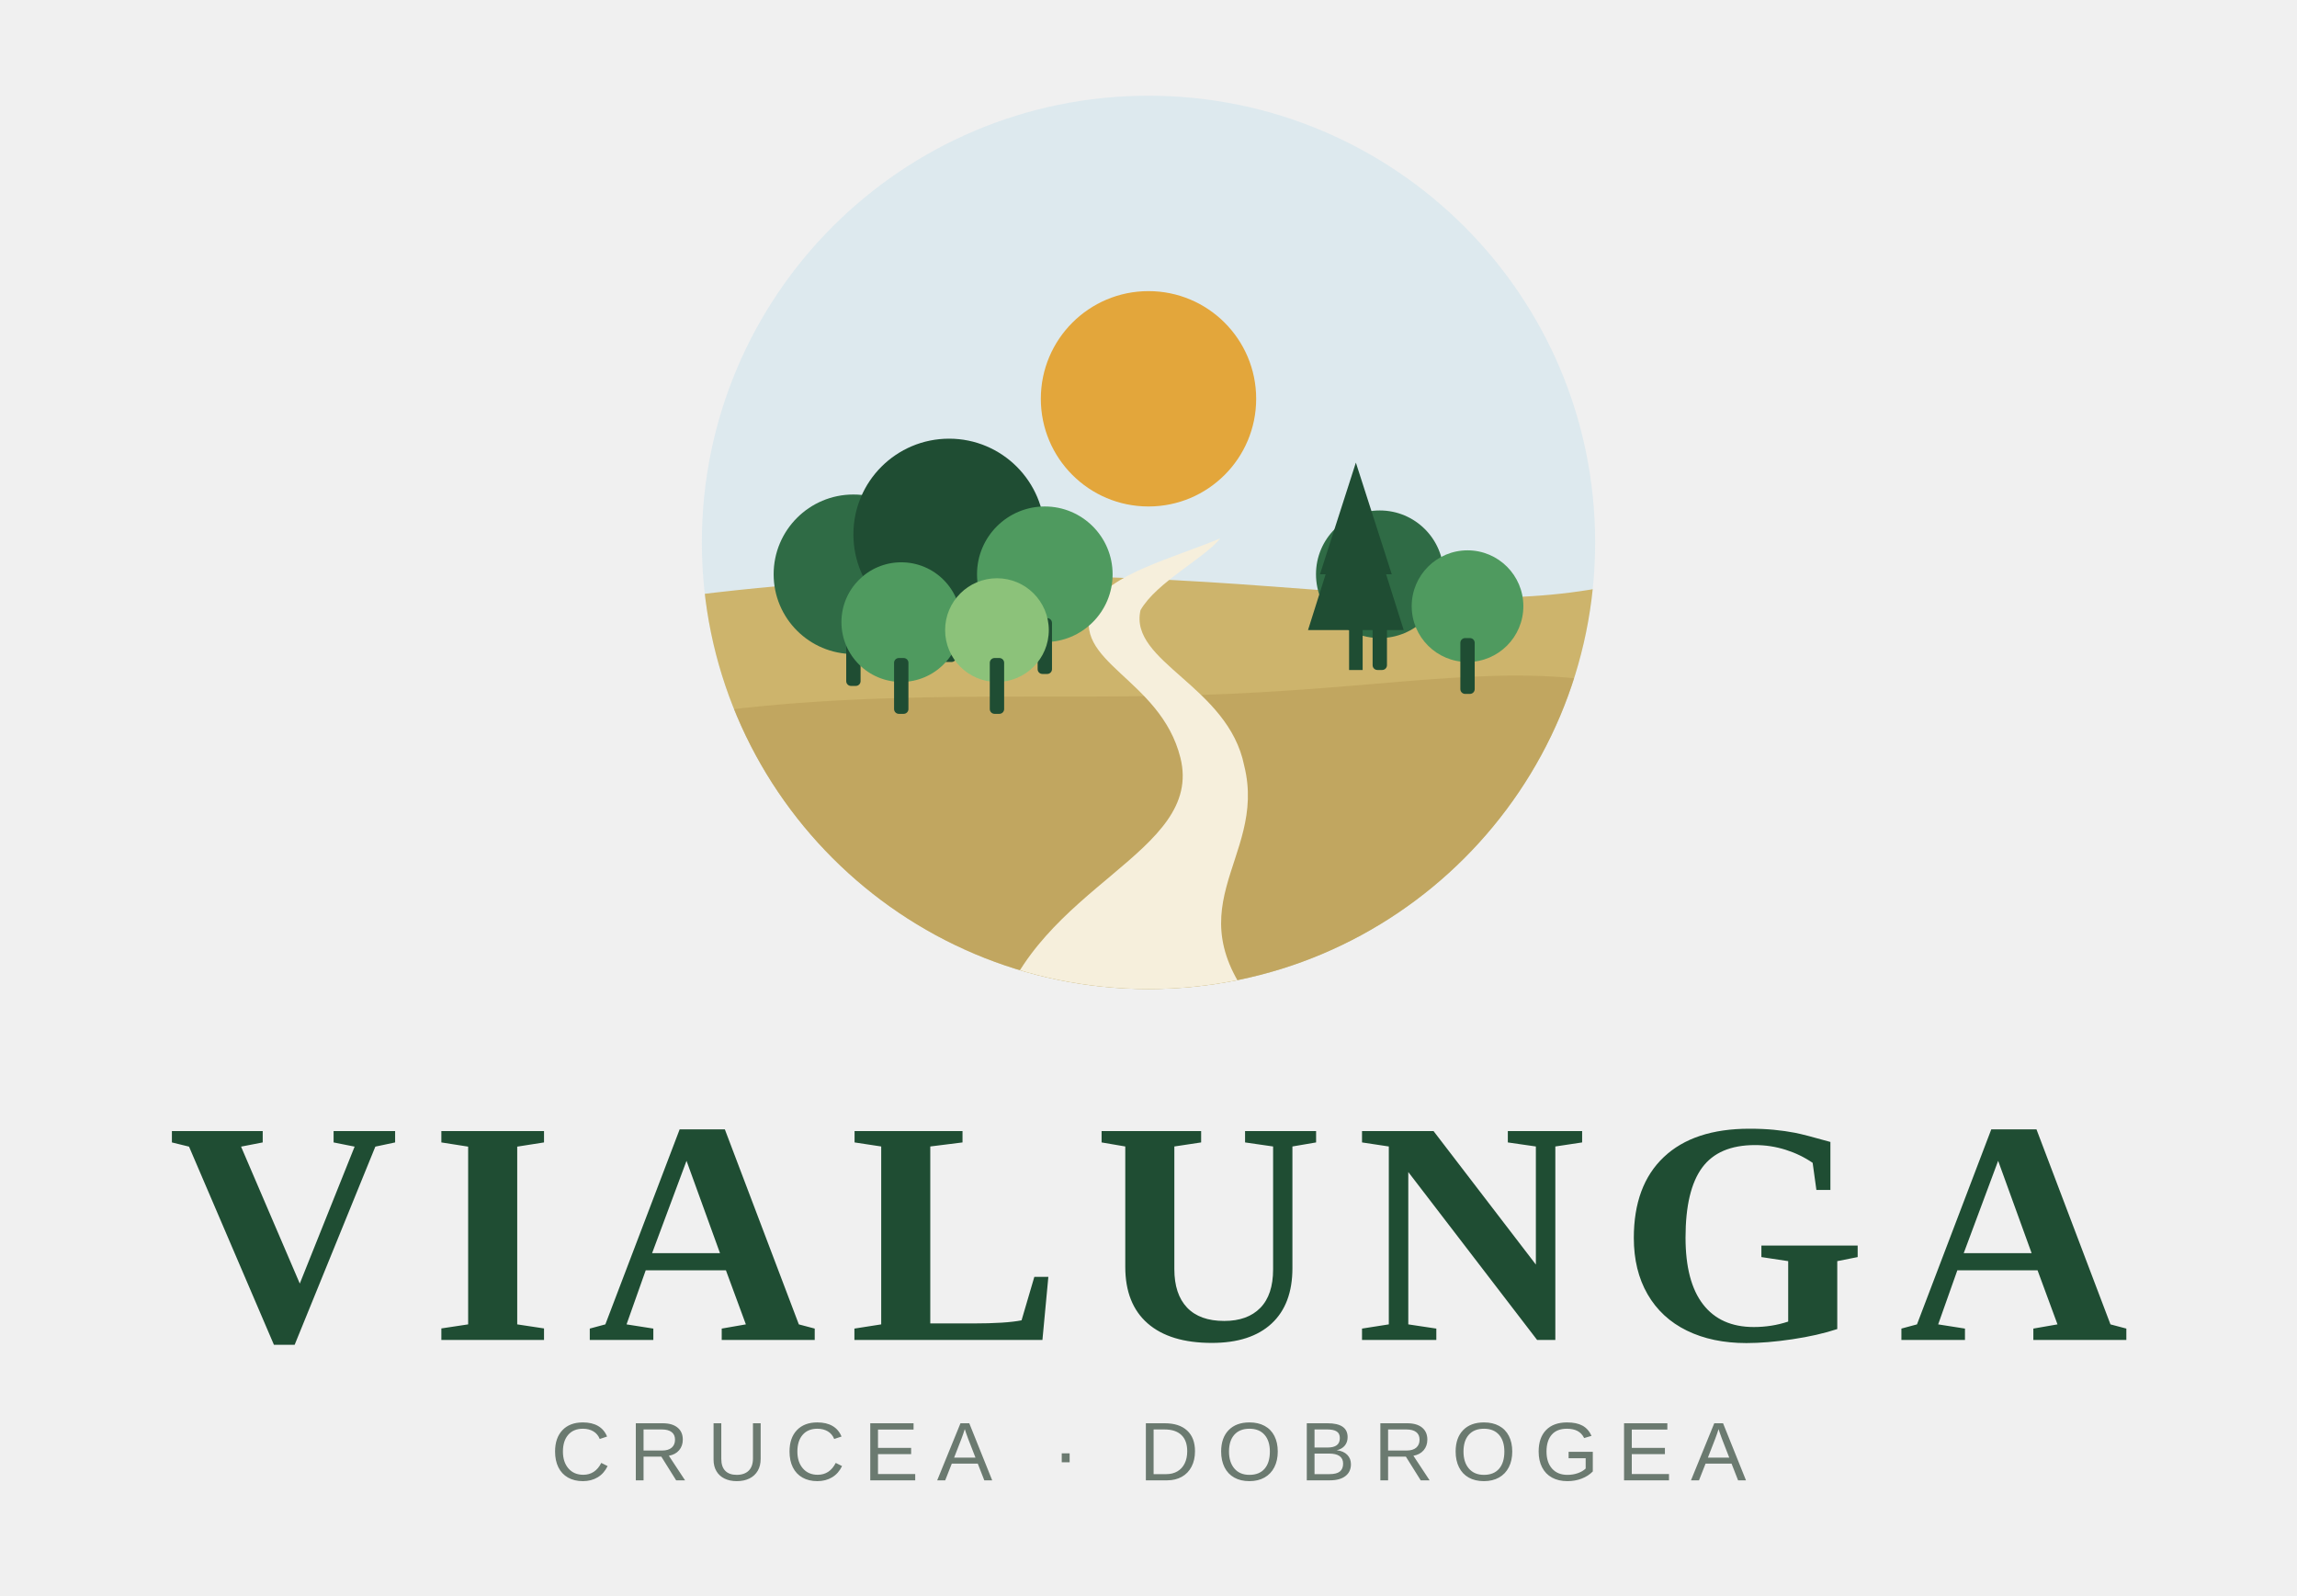
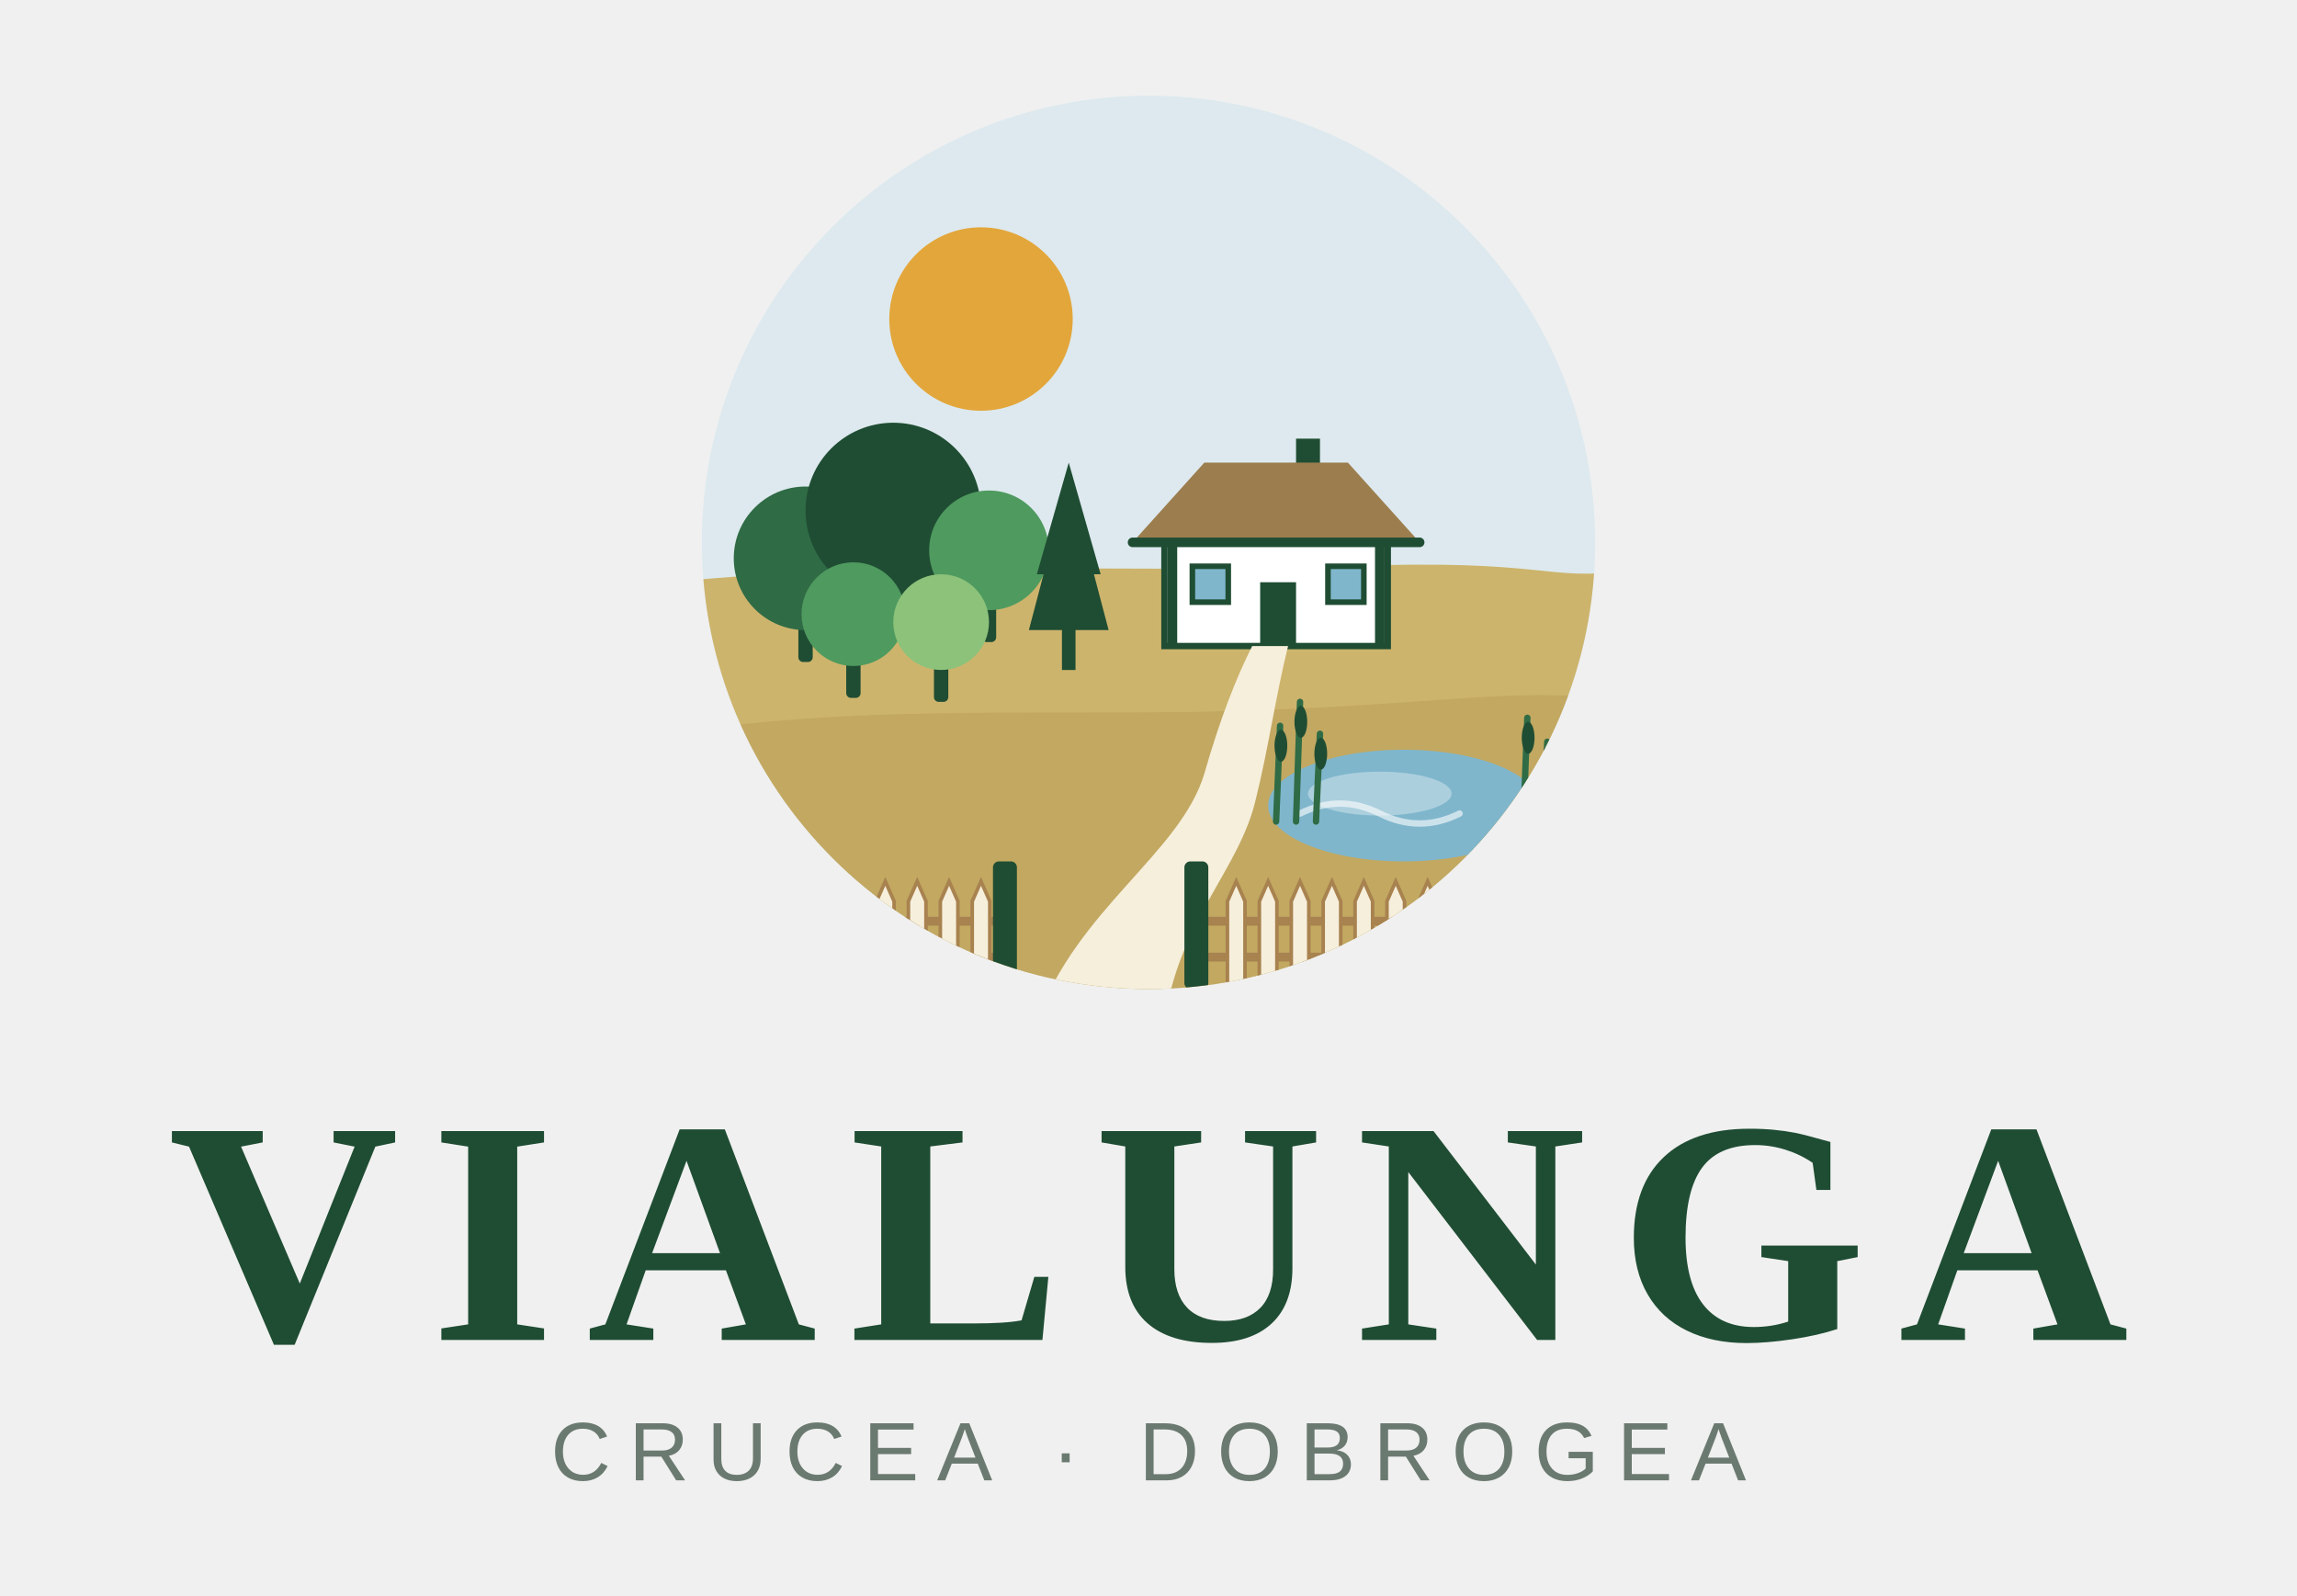
<svg xmlns="http://www.w3.org/2000/svg" viewBox="0 0 720 500" width="720" height="500">
  <g transform="translate(210.0 20) scale(1.25)">
    <defs>
      <clipPath id="disc">
        <circle cx="120" cy="120" r="112" />
      </clipPath>
    </defs>
    <circle cx="120" cy="120" r="112" fill="#dde9ee" />
    <g clip-path="url(#disc)">
-       <circle cx="120" cy="84" r="27" fill="#e3a63b" />
-       <path d="M0 134 C 60 126, 110 128, 150 131 S 215 136, 240 130 L240 240 L0 240 Z" fill="#cdb46c" />
-       <path d="M0 164 C 50 156, 95 160, 140 158 S 210 150, 240 156 L240 240 L0 240 Z" fill="#b89b55" opacity=".55" />
-       <path d="M 82 240 C 92 206, 134 198, 128 174 C 123 154, 100 150, 106 136 C 110 128, 126 124, 138 119 C 134 124, 122 130, 118 137 C 115 150, 140 156, 144 176 C 150 200, 124 212, 150 240 Z" fill="#f6efdc" />
-       <circle cx="46" cy="128" r="20" fill="#2f6b45" />
-       <rect x="44.2" y="142" width="3.6" height="14" rx="1.2" fill="#1f4d33" />
-       <circle cx="70" cy="118" r="24" fill="#1f4d33" />
-       <rect x="68.2" y="136" width="3.6" height="14" rx="1.2" fill="#1f4d33" />
-       <circle cx="94" cy="128" r="17" fill="#4f9a5f" />
-       <rect x="92.2" y="139" width="3.6" height="14" rx="1.2" fill="#1f4d33" />
-       <circle cx="58" cy="140" r="15" fill="#4f9a5f" />
-       <rect x="56.2" y="149" width="3.6" height="14" rx="1.2" fill="#1f4d33" />
-       <circle cx="82" cy="142" r="13" fill="#8cc27a" />
-       <rect x="80.2" y="149" width="3.6" height="14" rx="1.2" fill="#1f4d33" />
-       <circle cx="178" cy="128" r="16" fill="#2f6b45" />
-       <rect x="176.2" y="138" width="3.6" height="14" rx="1.2" fill="#1f4d33" />
-       <circle cx="200" cy="136" r="14" fill="#4f9a5f" />
-       <rect x="198.2" y="144" width="3.6" height="14" rx="1.2" fill="#1f4d33" />
-       <path d="M160 142 L172 104 L184 142 Z M163 128 L172 100 L181 128 Z" fill="#1f4d33" />
-       <rect x="170.3" y="140" width="3.4" height="12" fill="#1f4d33" />
+       <circle cx="78" cy="64" r="23" fill="#e3a63b" />
+       <path d="M0 130 C 60 124, 120 128, 170 126 S 220 130, 240 127 L240 240 L0 240 Z" fill="#cdb46c" />
+       <path d="M0 168 C 50 160, 100 164, 150 162 S 215 156, 240 160 L240 240 L0 240 Z" fill="#b89b55" opacity=".5" />
+       <rect x="157" y="94" width="6" height="12" fill="#1f4d33" />
+       <rect x="124" y="118" width="56" height="28" fill="#ffffff" stroke="#1f4d33" stroke-width="1.6" />
+       <path d="M116 120 L188 120 L170 100 L134 100 Z" fill="#9c7d4e" />
+       <path d="M116 120 L188 120" stroke="#1f4d33" stroke-width="2.4" stroke-linecap="round" />
+       <rect x="131" y="126" width="9" height="9" fill="#7fb6cc" stroke="#1f4d33" stroke-width="1.4" />
+       <rect x="165" y="126" width="9" height="9" fill="#7fb6cc" stroke="#1f4d33" stroke-width="1.4" />
+       <rect x="148" y="130" width="9" height="16" fill="#1f4d33" />
+       <rect x="124.8" y="120" width="2.4" height="26" fill="#1f4d33" />
+       <rect x="176.8" y="120" width="2.4" height="26" fill="#1f4d33" />
+       <ellipse cx="184" cy="186" rx="34" ry="14" fill="#7fb6cc" />
+       <ellipse cx="178" cy="183" rx="18" ry="5.5" fill="#ffffff" opacity=".35" />
+       <path d="M158 188 q 10 -5 20 0 t 20 0" fill="none" stroke="#ffffff" stroke-width="1.6" opacity=".6" stroke-linecap="round" />
+       <path d="M152 190 L153 166" stroke="#2f6b45" stroke-width="1.6" stroke-linecap="round" />
+       <ellipse cx="153.2" cy="171" rx="1.6" ry="4" fill="#1f4d33" />
+       <path d="M157 190 L158 160" stroke="#2f6b45" stroke-width="1.6" stroke-linecap="round" />
+       <ellipse cx="158.2" cy="165" rx="1.6" ry="4" fill="#1f4d33" />
+       <path d="M162 190 L163 168" stroke="#2f6b45" stroke-width="1.6" stroke-linecap="round" />
+       <ellipse cx="163.2" cy="173" rx="1.6" ry="4" fill="#1f4d33" />
+       <path d="M214 190 L215 164" stroke="#2f6b45" stroke-width="1.6" stroke-linecap="round" />
+       <ellipse cx="215.2" cy="169" rx="1.6" ry="4" fill="#1f4d33" />
+       <path d="M219 190 L220 170" stroke="#2f6b45" stroke-width="1.6" stroke-linecap="round" />
+       <ellipse cx="220.2" cy="175" rx="1.6" ry="4" fill="#1f4d33" />
+       <path d="M 92 240 C 102 212, 128 198, 134 178 C 138 164, 142 154, 146 146 L 155 146 C 152 158, 150 172, 147 184 C 143 202, 128 214, 124 240 Z" fill="#f6efdc" />
+       <rect x="32.2" y="136" width="3.6" height="14" rx="1.2" fill="#1f4d33" />
+       <circle cx="34" cy="124" r="18" fill="#2f6b45" />
+       <rect x="54.2" y="128" width="3.6" height="14" rx="1.2" fill="#1f4d33" />
+       <circle cx="56" cy="112" r="22" fill="#1f4d33" />
+       <rect x="78.2" y="131" width="3.6" height="14" rx="1.2" fill="#1f4d33" />
+       <circle cx="80" cy="122" r="15" fill="#4f9a5f" />
+       <rect x="44.2" y="145" width="3.6" height="14" rx="1.2" fill="#1f4d33" />
+       <circle cx="46" cy="138" r="13" fill="#4f9a5f" />
+       <rect x="66.2" y="146" width="3.6" height="14" rx="1.2" fill="#1f4d33" />
+       <circle cx="68" cy="140" r="12" fill="#8cc27a" />
+       <path d="M90 142 L100 104 L110 142 Z M92 128 L100 100 L108 128 Z" fill="#1f4d33" />
+       <rect x="98.3" y="140" width="3.4" height="12" fill="#1f4d33" />
+       <path d="M0 215 L84 215 M132 215 L240 215" stroke="#a8824f" stroke-width="2.2" />
+       <path d="M0 224 L84 224 M132 224 L240 224" stroke="#a8824f" stroke-width="2.2" />
+       <path d="M3.8 210 L6 205 L8.2 210 L8.2 231 L3.8 231 Z" fill="#f6efdc" stroke="#a8824f" stroke-width="0.9" />
+       <path d="M11.8 210 L14 205 L16.2 210 L16.2 231 L11.8 231 Z" fill="#f6efdc" stroke="#a8824f" stroke-width="0.9" />
+       <path d="M19.8 210 L22 205 L24.2 210 L24.2 231 L19.8 231 Z" fill="#f6efdc" stroke="#a8824f" stroke-width="0.9" />
+       <path d="M27.8 210 L30 205 L32.2 210 L32.2 231 L27.8 231 Z" fill="#f6efdc" stroke="#a8824f" stroke-width="0.9" />
+       <path d="M35.8 210 L38 205 L40.2 210 L40.2 231 L35.8 231 Z" fill="#f6efdc" stroke="#a8824f" stroke-width="0.9" />
+       <path d="M43.8 210 L46 205 L48.2 210 L48.2 231 L43.8 231 Z" fill="#f6efdc" stroke="#a8824f" stroke-width="0.9" />
+       <path d="M51.8 210 L54 205 L56.2 210 L56.2 231 L51.8 231 Z" fill="#f6efdc" stroke="#a8824f" stroke-width="0.9" />
+       <path d="M59.8 210 L62 205 L64.2 210 L64.2 231 L59.8 231 Z" fill="#f6efdc" stroke="#a8824f" stroke-width="0.9" />
+       <path d="M67.8 210 L70 205 L72.2 210 L72.2 231 L67.8 231 Z" fill="#f6efdc" stroke="#a8824f" stroke-width="0.9" />
+       <path d="M75.8 210 L78 205 L80.2 210 L80.2 231 L75.8 231 Z" fill="#f6efdc" stroke="#a8824f" stroke-width="0.9" />
+       <path d="M139.8 210 L142 205 L144.2 210 L144.2 231 L139.8 231 Z" fill="#f6efdc" stroke="#a8824f" stroke-width="0.9" />
+       <path d="M147.8 210 L150 205 L152.2 210 L152.2 231 L147.8 231 Z" fill="#f6efdc" stroke="#a8824f" stroke-width="0.9" />
+       <path d="M155.8 210 L158 205 L160.2 210 L160.2 231 L155.8 231 Z" fill="#f6efdc" stroke="#a8824f" stroke-width="0.9" />
+       <path d="M163.8 210 L166 205 L168.2 210 L168.2 231 L163.8 231 Z" fill="#f6efdc" stroke="#a8824f" stroke-width="0.9" />
+       <path d="M171.8 210 L174 205 L176.2 210 L176.2 231 L171.8 231 Z" fill="#f6efdc" stroke="#a8824f" stroke-width="0.9" />
+       <path d="M179.8 210 L182 205 L184.2 210 L184.2 231 L179.8 231 Z" fill="#f6efdc" stroke="#a8824f" stroke-width="0.9" />
+       <path d="M187.8 210 L190 205 L192.2 210 L192.2 231 L187.8 231 Z" fill="#f6efdc" stroke="#a8824f" stroke-width="0.9" />
+       <path d="M195.8 210 L198 205 L200.2 210 L200.2 231 L195.8 231 Z" fill="#f6efdc" stroke="#a8824f" stroke-width="0.9" />
+       <path d="M203.8 210 L206 205 L208.2 210 L208.2 231 L203.8 231 Z" fill="#f6efdc" stroke="#a8824f" stroke-width="0.9" />
+       <path d="M211.8 210 L214 205 L216.2 210 L216.2 231 L211.8 231 Z" fill="#f6efdc" stroke="#a8824f" stroke-width="0.9" />
+       <path d="M219.8 210 L222 205 L224.2 210 L224.2 231 L219.8 231 Z" fill="#f6efdc" stroke="#a8824f" stroke-width="0.9" />
+       <path d="M227.8 210 L230 205 L232.2 210 L232.2 231 L227.8 231 Z" fill="#f6efdc" stroke="#a8824f" stroke-width="0.9" />
+       <path d="M235.8 210 L238 205 L240.2 210 L240.2 231 L235.8 231 Z" fill="#f6efdc" stroke="#a8824f" stroke-width="0.9" />
+       <rect x="81" y="200" width="6" height="32" rx="1.5" fill="#1f4d33" />
+       <rect x="129" y="200" width="6" height="32" rx="1.5" fill="#1f4d33" />
    </g>
  </g>
  <g transform="translate(52.75879 420) scale(1.0)">
    <path d="M71.094 -65.479V-61.914L64.893 -60.596L39.6 1.514H33.105L6.494 -60.596L1.123 -61.914V-65.479H29.59V-61.914L22.803 -60.596L41.211 -17.676L58.398 -60.596L51.807 -61.914V-65.479Z M109.365 -4.883 117.764 -3.613V0.0H85.586V-3.613L93.984 -4.883V-60.596L85.586 -61.914V-65.479H117.764V-61.914L109.365 -60.596Z M152.031 -3.564V0.0H132.109V-3.564L136.992 -4.883L160.283 -66.016H174.443L197.637 -4.883L202.617 -3.564V0.0H173.467V-3.564L181.035 -4.883L174.785 -21.826H149.639L143.633 -4.883ZM162.432 -56.152 151.641 -27.197H172.93Z M248.945 -61.914 238.838 -60.645V-5.176H252.168Q262.568 -5.176 267.451 -6.152L271.455 -19.775H275.85L273.994 0.0H215.059V-3.564L223.457 -4.883V-60.645L215.107 -61.914V-65.479H248.945Z M330.967 -5.957Q338.291 -5.957 342.295 -10.059Q346.299 -14.16 346.299 -22.119V-60.645L337.51 -61.914V-65.479H359.775V-61.914L352.354 -60.645V-22.51Q352.354 -11.182 345.811 -5.127Q339.268 0.928 327.109 0.928Q313.975 0.928 306.968 -5.2Q299.961 -11.328 299.961 -22.9V-60.645L292.539 -61.914V-65.479H323.74V-61.914L315.342 -60.645V-22.217Q315.342 -14.355 319.321 -10.156Q323.301 -5.957 330.967 -5.957Z M428.662 -60.645 419.873 -61.914V-65.479H443.164V-61.914L434.766 -60.645V0.0H429.053L388.672 -52.637V-4.883L397.461 -3.564V0.0H374.17V-3.564L382.568 -4.883V-60.645L374.17 -61.914V-65.479H396.582L428.662 -23.633Z M523.135 -3.418Q517.08 -1.416 509.072 -0.22Q501.064 0.977 494.668 0.977Q483.975 0.977 475.991 -2.93Q468.008 -6.836 463.687 -14.307Q459.365 -21.777 459.365 -31.982Q459.365 -48.438 468.765 -57.324Q478.164 -66.211 495.596 -66.211Q499.844 -66.211 503.335 -65.869Q506.826 -65.527 509.854 -64.941Q512.881 -64.355 520.986 -62.061V-47.021H516.592L515.42 -55.518Q511.562 -58.154 506.924 -59.619Q502.285 -61.084 497.354 -61.084Q485.977 -61.084 480.776 -54.004Q475.576 -46.924 475.576 -32.08Q475.576 -18.262 481.069 -11.157Q486.562 -4.053 496.963 -4.053Q502.627 -4.053 507.754 -5.762V-24.707L499.355 -25.977V-29.59H529.531V-25.977L523.135 -24.707Z M563.164 -3.564V0.0H543.242V-3.564L548.125 -4.883L571.416 -66.016H585.576L608.77 -4.883L613.75 -3.564V0.0H584.6V-3.564L592.168 -4.883L585.918 -21.826H560.771L554.766 -4.883ZM573.564 -56.152 562.773 -27.197H584.062Z" fill="#1f4d33" />
    <path transform="translate(119.9094 44)" d="M10.055 -16.174Q7.084 -16.174 5.434 -14.263Q3.783 -12.353 3.783 -9.026Q3.783 -5.738 5.503 -3.739Q7.224 -1.739 10.156 -1.739Q13.914 -1.739 15.806 -5.459L17.786 -4.469Q16.682 -2.158 14.682 -0.952Q12.683 0.254 10.042 0.254Q7.338 0.254 5.364 -0.87Q3.39 -1.993 2.355 -4.082Q1.32 -6.17 1.32 -9.026Q1.32 -13.305 3.631 -15.729Q5.941 -18.154 10.029 -18.154Q12.886 -18.154 14.803 -17.037Q16.72 -15.92 17.621 -13.724L15.323 -12.962Q14.701 -14.523 13.324 -15.349Q11.946 -16.174 10.055 -16.174Z M39.274 0.0 34.627 -7.427H29.054V0.0H26.629V-17.888H35.046Q38.068 -17.888 39.712 -16.536Q41.356 -15.184 41.356 -12.771Q41.356 -10.778 40.194 -9.42Q39.032 -8.062 36.989 -7.706L42.067 0.0ZM38.918 -12.746Q38.918 -14.308 37.858 -15.126Q36.798 -15.945 34.805 -15.945H29.054V-9.344H34.907Q36.824 -9.344 37.871 -10.239Q38.918 -11.134 38.918 -12.746Z M58.273 0.254Q56.077 0.254 54.439 -0.546Q52.801 -1.346 51.9 -2.869Q50.999 -4.393 50.999 -6.5V-17.888H53.423V-6.703Q53.423 -4.253 54.668 -2.983Q55.912 -1.714 58.26 -1.714Q60.672 -1.714 62.012 -3.028Q63.351 -4.342 63.351 -6.868V-17.888H65.763V-6.729Q65.763 -4.558 64.843 -2.983Q63.922 -1.409 62.24 -0.578Q60.558 0.254 58.273 0.254Z M83.544 -16.174Q80.573 -16.174 78.923 -14.263Q77.272 -12.353 77.272 -9.026Q77.272 -5.738 78.993 -3.739Q80.713 -1.739 83.645 -1.739Q87.403 -1.739 89.295 -5.459L91.275 -4.469Q90.171 -2.158 88.171 -0.952Q86.172 0.254 83.531 0.254Q80.827 0.254 78.853 -0.87Q76.879 -1.993 75.844 -4.082Q74.809 -6.17 74.809 -9.026Q74.809 -13.305 77.12 -15.729Q79.431 -18.154 83.518 -18.154Q86.375 -18.154 88.292 -17.037Q90.209 -15.92 91.11 -13.724L88.812 -12.962Q88.19 -14.523 86.813 -15.349Q85.435 -16.174 83.544 -16.174Z M100.118 0.0V-17.888H113.69V-15.907H102.543V-10.169H112.928V-8.214H102.543V-1.98H114.21V0.0Z M135.863 0.0 133.819 -5.23H125.668L123.612 0.0H121.098L128.398 -17.888H131.153L138.338 0.0ZM129.744 -16.06 129.629 -15.704Q129.312 -14.65 128.69 -13.0L126.405 -7.122H133.095L130.797 -13.025Q130.442 -13.901 130.086 -15.006Z M160.138 -5.662V-8.455H162.613V-5.662Z M201.907 -9.128Q201.907 -6.36 200.828 -4.285Q199.749 -2.209 197.768 -1.104Q195.788 0.0 193.198 0.0H186.507V-17.888H192.423Q196.968 -17.888 199.438 -15.609Q201.907 -13.33 201.907 -9.128ZM199.469 -9.128Q199.469 -12.454 197.647 -14.2Q195.826 -15.945 192.373 -15.945H188.932V-1.942H192.918Q194.886 -1.942 196.378 -2.806Q197.87 -3.669 198.669 -5.294Q199.469 -6.919 199.469 -9.128Z M227.85 -9.026Q227.85 -6.221 226.778 -4.113Q225.705 -2.006 223.699 -0.876Q221.693 0.254 218.964 0.254Q216.209 0.254 214.209 -0.863Q212.21 -1.98 211.156 -4.094Q210.102 -6.208 210.102 -9.026Q210.102 -13.317 212.451 -15.736Q214.8 -18.154 218.989 -18.154Q221.719 -18.154 223.724 -17.069Q225.73 -15.983 226.79 -13.914Q227.85 -11.845 227.85 -9.026ZM225.375 -9.026Q225.375 -12.365 223.705 -14.27Q222.036 -16.174 218.989 -16.174Q215.917 -16.174 214.241 -14.295Q212.565 -12.416 212.565 -9.026Q212.565 -5.662 214.26 -3.688Q215.955 -1.714 218.964 -1.714Q222.061 -1.714 223.718 -3.625Q225.375 -5.535 225.375 -9.026Z M250.785 -5.04Q250.785 -2.653 249.046 -1.327Q247.307 0.0 244.209 0.0H236.947V-17.888H243.447Q249.744 -17.888 249.744 -13.546Q249.744 -11.959 248.856 -10.88Q247.967 -9.801 246.342 -9.433Q248.475 -9.179 249.63 -8.004Q250.785 -6.83 250.785 -5.04ZM247.307 -13.254Q247.307 -14.701 246.316 -15.323Q245.326 -15.945 243.447 -15.945H239.372V-10.283H243.447Q245.39 -10.283 246.348 -11.013Q247.307 -11.743 247.307 -13.254ZM248.335 -5.23Q248.335 -8.392 243.892 -8.392H239.372V-1.942H244.082Q246.304 -1.942 247.319 -2.768Q248.335 -3.593 248.335 -5.23Z M272.654 0.0 268.007 -7.427H262.434V0.0H260.009V-17.888H268.426Q271.448 -17.888 273.092 -16.536Q274.736 -15.184 274.736 -12.771Q274.736 -10.778 273.574 -9.42Q272.412 -8.062 270.369 -7.706L275.447 0.0ZM272.298 -12.746Q272.298 -14.308 271.238 -15.126Q270.178 -15.945 268.185 -15.945H262.434V-9.344H268.286Q270.203 -9.344 271.251 -10.239Q272.298 -11.134 272.298 -12.746Z M301.352 -9.026Q301.352 -6.221 300.279 -4.113Q299.207 -2.006 297.201 -0.876Q295.195 0.254 292.465 0.254Q289.711 0.254 287.711 -0.863Q285.712 -1.98 284.658 -4.094Q283.604 -6.208 283.604 -9.026Q283.604 -13.317 285.953 -15.736Q288.301 -18.154 292.491 -18.154Q295.22 -18.154 297.226 -17.069Q299.232 -15.983 300.292 -13.914Q301.352 -11.845 301.352 -9.026ZM298.877 -9.026Q298.877 -12.365 297.207 -14.27Q295.538 -16.174 292.491 -16.174Q289.419 -16.174 287.743 -14.295Q286.067 -12.416 286.067 -9.026Q286.067 -5.662 287.762 -3.688Q289.457 -1.714 292.465 -1.714Q295.563 -1.714 297.22 -3.625Q298.877 -5.535 298.877 -9.026Z M309.624 -9.026Q309.624 -13.381 311.96 -15.768Q314.296 -18.154 318.523 -18.154Q321.494 -18.154 323.348 -17.151Q325.201 -16.148 326.204 -13.939L323.893 -13.254Q323.132 -14.777 321.792 -15.476Q320.453 -16.174 318.46 -16.174Q315.362 -16.174 313.725 -14.301Q312.087 -12.429 312.087 -9.026Q312.087 -5.637 313.826 -3.675Q315.565 -1.714 318.638 -1.714Q320.39 -1.714 321.907 -2.247Q323.424 -2.78 324.363 -3.694V-6.919H319.018V-8.95H326.598V-2.78Q325.176 -1.333 323.113 -0.54Q321.05 0.254 318.638 0.254Q315.832 0.254 313.801 -0.863Q311.769 -1.98 310.697 -4.082Q309.624 -6.183 309.624 -9.026Z M336.393 0.0V-17.888H349.964V-15.907H338.818V-10.169H349.202V-8.214H338.818V-1.98H350.485V0.0Z M372.137 0.0 370.093 -5.23H361.943L359.886 0.0H357.373L364.672 -17.888H367.427L374.613 0.0ZM366.018 -16.06 365.904 -15.704Q365.586 -14.65 364.964 -13.0L362.679 -7.122H369.37L367.072 -13.025Q366.716 -13.901 366.361 -15.006Z" fill="#6b7a70" />
  </g>
</svg>
